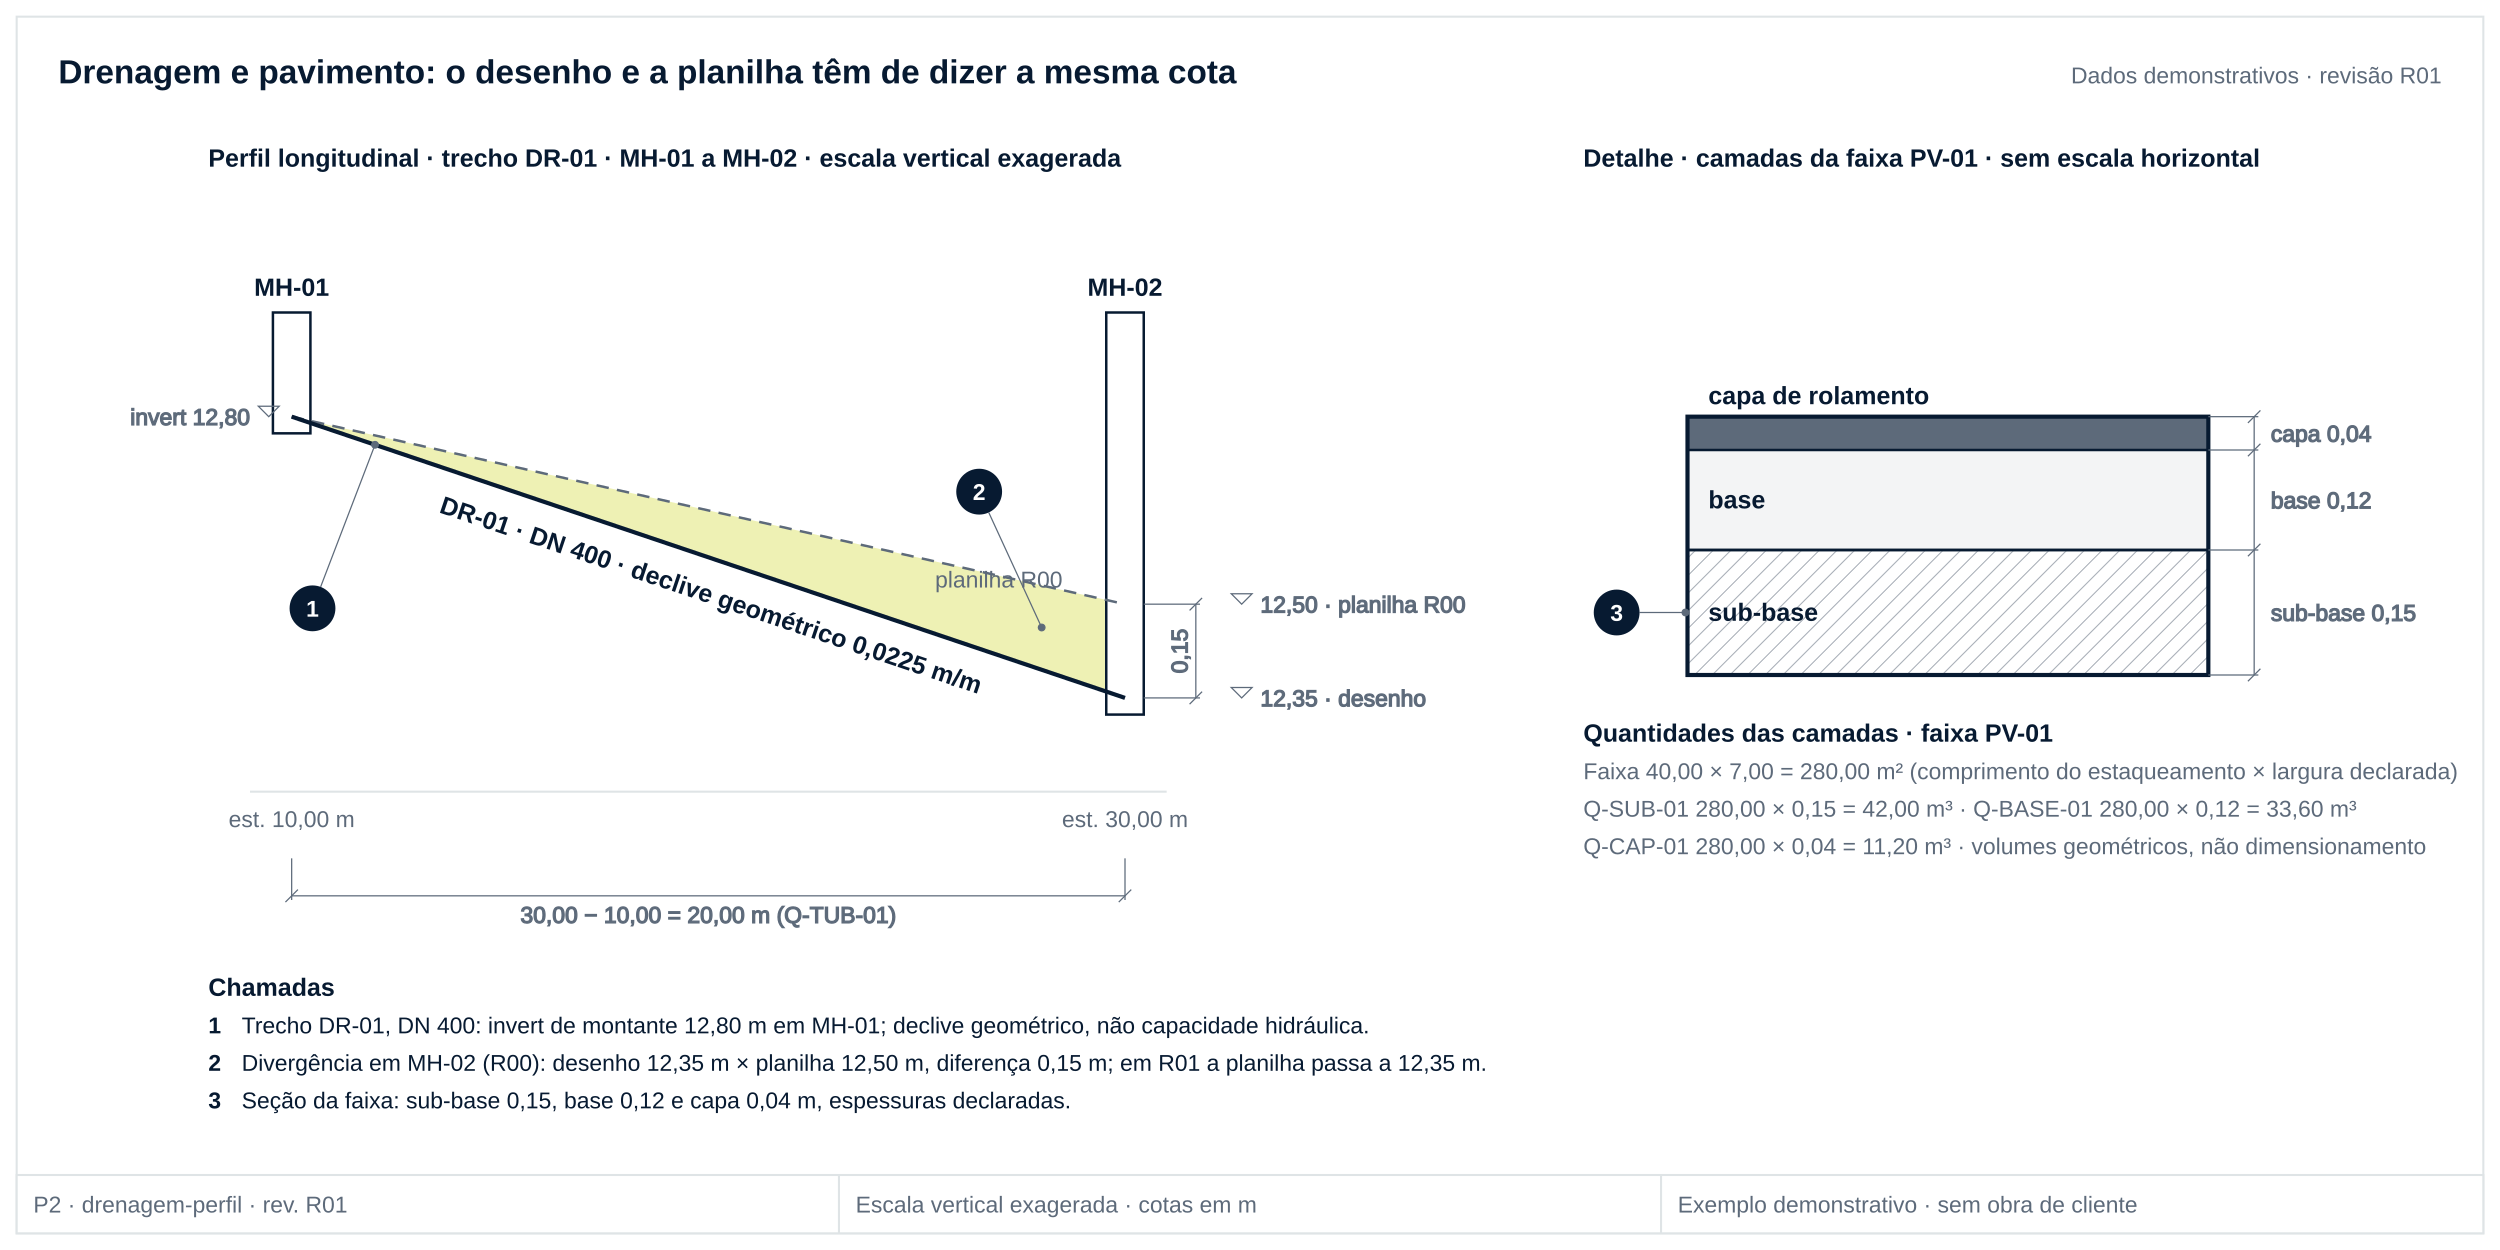
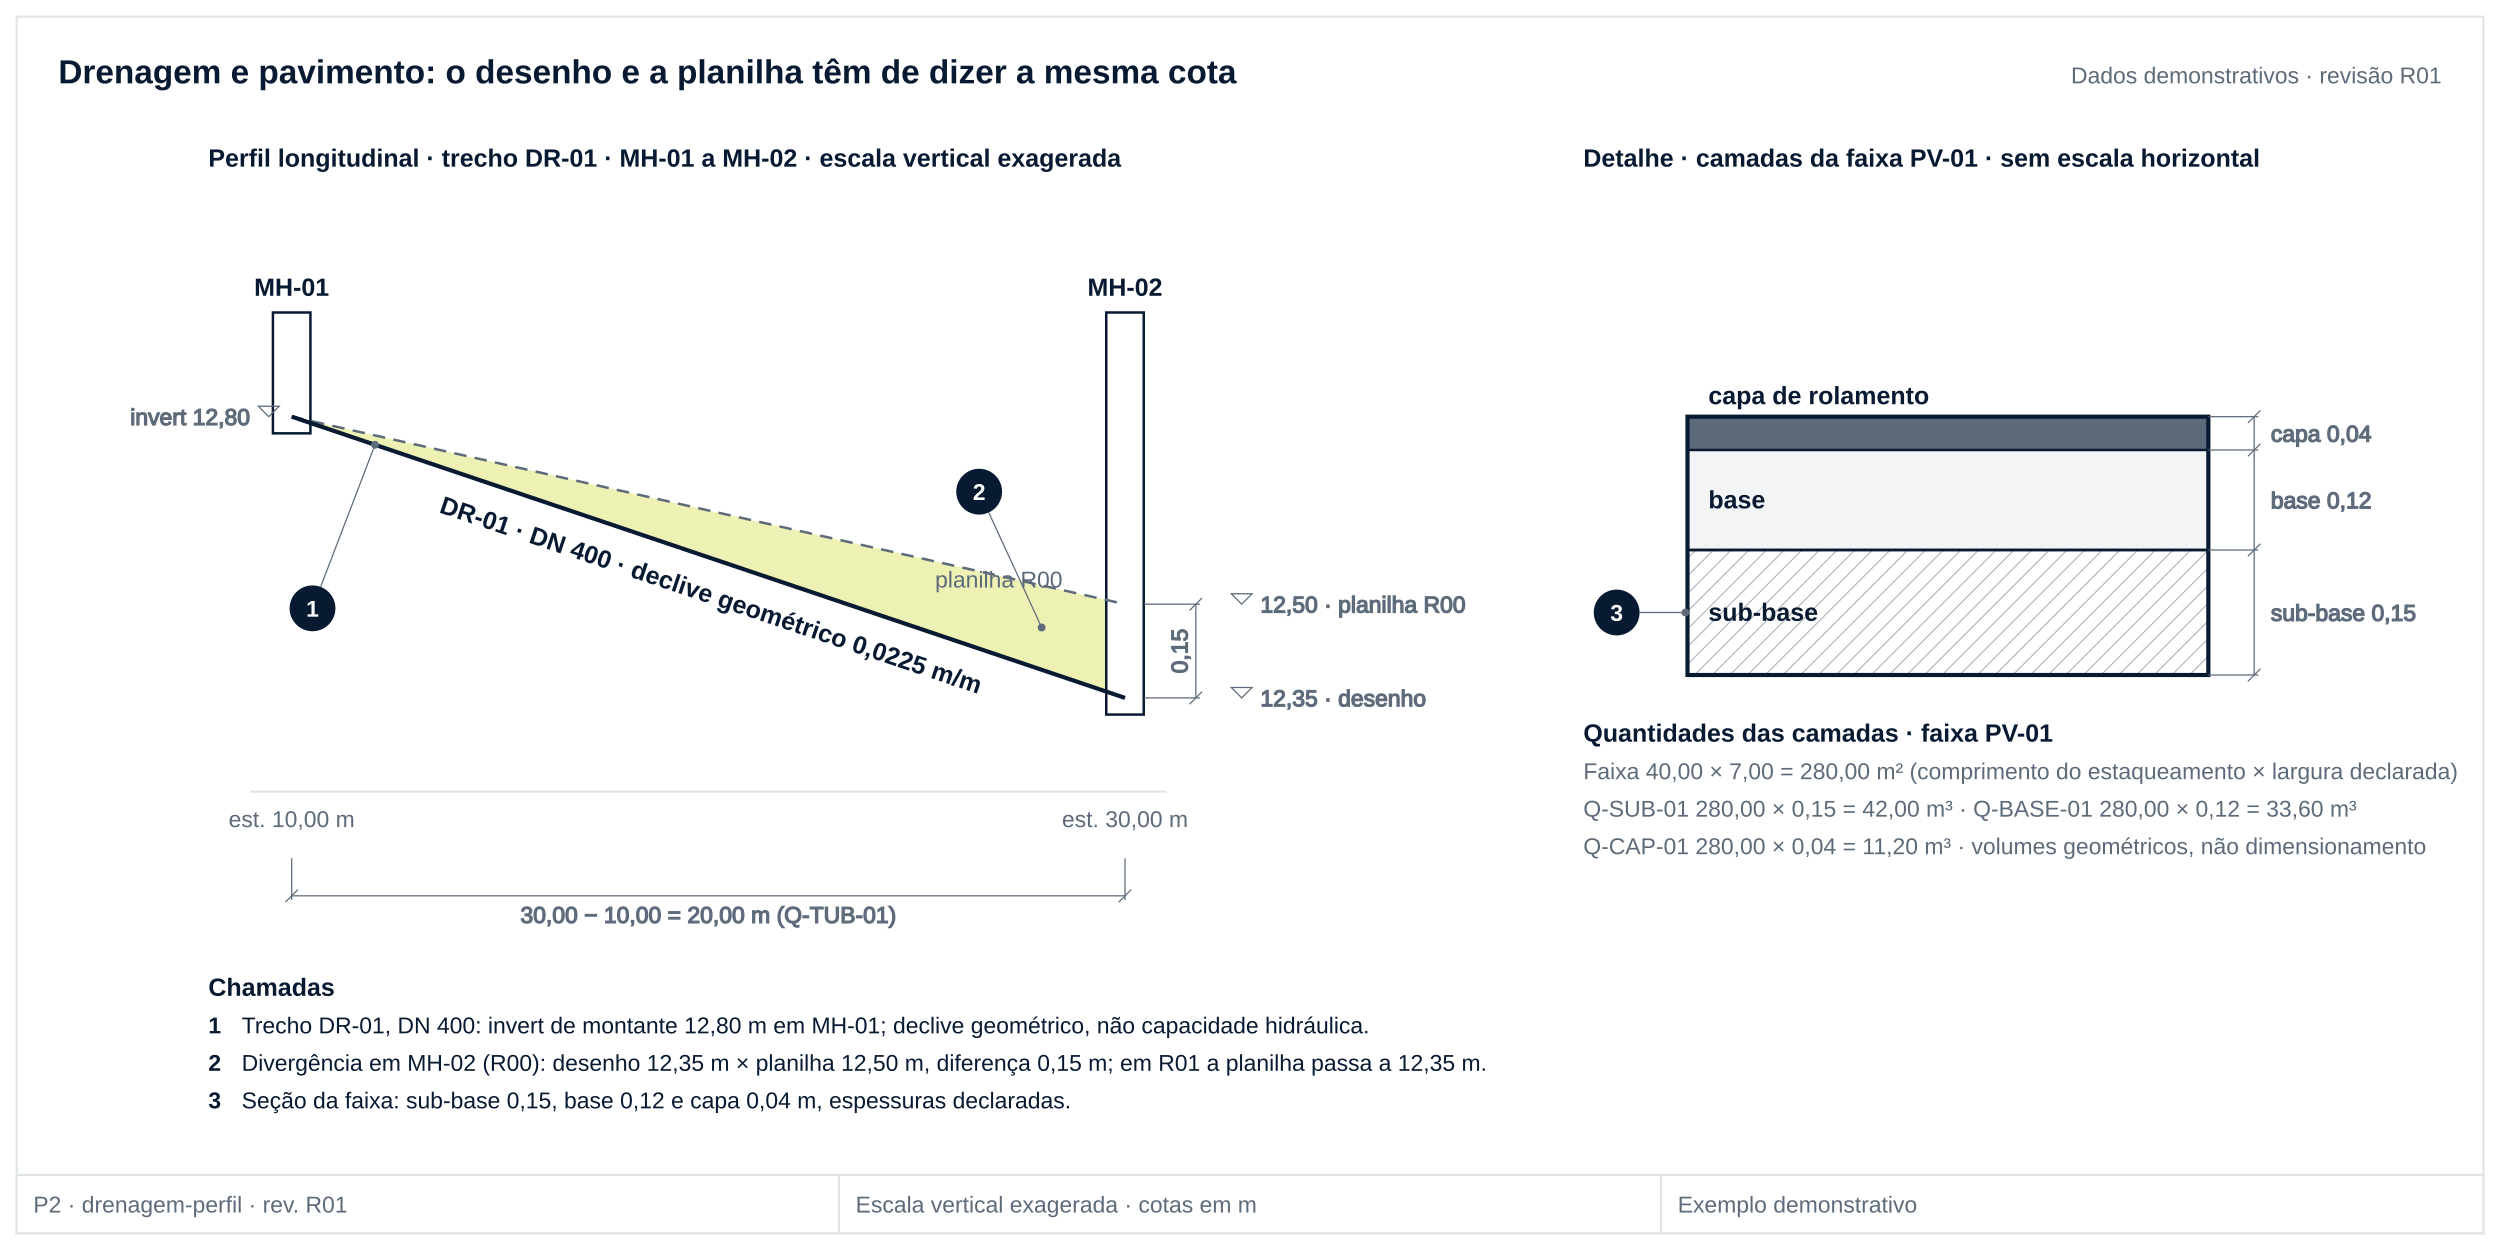
<svg xmlns="http://www.w3.org/2000/svg" viewBox="0 0 1200 600" role="img" aria-labelledby="drenagem-perfil-desktop-title drenagem-perfil-desktop-desc" font-family="Archivo Var, Arial, Helvetica, sans-serif" fill="#071a31">
  <rect x="0" y="0" width="1200" height="600" fill="#ffffff" />
  <rect x="8" y="8" width="1184" height="584" fill="#ffffff" stroke="#dfe4e6" />
  <text x="28" y="40" font-size="16" font-weight="650">Drenagem e pavimento: o desenho e a planilha têm de dizer a mesma cota</text>
  <text x="1172" y="40" font-size="11" fill="#5d6a7a" text-anchor="end">Dados demonstrativos · revisão R01</text>
  <defs>
    <pattern id="drenagem-perfil-d-h5d6a" width="6" height="6" patternUnits="userSpaceOnUse" patternTransform="rotate(45)">
      <path d="M0 0V6" stroke="#5d6a7a" stroke-width="0.5" />
    </pattern>
  </defs>
  <text x="100" y="80" font-size="12" font-weight="650">Perfil longitudinal · trecho DR-01 · MH-01 a MH-02 · escala vertical exagerada</text>
  <text x="760" y="80" font-size="12" font-weight="650">Detalhe · camadas da faixa PV-01 · sem escala horizontal</text>
  <path d="M140 200L540 290V335Z" fill="#ced62a" fill-opacity=".35" />
  <line x1="120" y1="380" x2="560" y2="380" stroke="#dfe4e6" stroke-width="1" />
  <rect x="131" y="150" width="18" height="58" fill="#ffffff" stroke="#071a31" stroke-width="1.2" />
  <rect x="531" y="150" width="18" height="193" fill="#ffffff" stroke="#071a31" stroke-width="1.2" />
  <line x1="140" y1="200" x2="540" y2="290" stroke="#5d6a7a" stroke-width="1.2" stroke-dasharray="6 4" />
  <line x1="140" y1="200" x2="540" y2="335" stroke="#071a31" stroke-width="2" />
  <g font-size="12" font-weight="650">
    <text x="140" y="142" font-size="12" text-anchor="middle">MH-01</text>
    <text x="540" y="142" font-size="12" text-anchor="middle">MH-02</text>
  </g>
  <text x="140" y="397" font-size="11" fill="#5d6a7a" text-anchor="middle">est. 10,00 m</text>
  <text x="540" y="397" font-size="11" fill="#5d6a7a" text-anchor="middle">est. 30,00 m</text>
  <text x="340" y="289.5" font-size="12" font-weight="650" text-anchor="middle" transform="rotate(18.6 340 289.5)">DR-01 · DN 400 · declive geométrico 0,0225 m/m</text>
  <text x="510" y="282" font-size="11" fill="#5d6a7a" text-anchor="end">planilha R00</text>
  <g stroke="#5d6a7a" stroke-width="0.6" fill="#5d6a7a">
    <path d="M129 200L124 195H134Z" fill="none" />
    <text x="120" y="204" font-size="11" text-anchor="end">invert 12,80</text>
    <line x1="574" y1="290" x2="574" y2="335" />
    <path d="M571 293L577 287" />
    <path d="M571 338L577 332" />
    <line x1="549" y1="290" x2="576" y2="290" />
    <line x1="549" y1="335" x2="576" y2="335" />
    <text x="570" y="312.5" font-size="11" text-anchor="middle" transform="rotate(-90 570 312.5)">0,15</text>
    <path d="M596 290L591 285H601Z" fill="none" />
    <text x="605" y="294" font-size="11" text-anchor="start">12,50 · planilha R00</text>
    <path d="M596 335L591 330H601Z" fill="none" />
    <text x="605" y="339" font-size="11" text-anchor="start">12,35 · desenho</text>
    <line x1="140" y1="430" x2="540" y2="430" />
    <path d="M137 433L143 427" />
    <path d="M537 433L543 427" />
    <line x1="140" y1="412" x2="140" y2="432" />
    <line x1="540" y1="412" x2="540" y2="432" />
    <text x="340" y="443" font-size="11" text-anchor="middle">30,00 − 10,00 = 20,00 m (Q-TUB-01)</text>
  </g>
  <g stroke="#5d6a7a" stroke-width="0.6">
    <line x1="153.9" y1="281.7" x2="180" y2="213.5" />
    <circle cx="180" cy="213.5" r="1.6" fill="#5d6a7a" />
  </g>
  <g transform="translate(150 292)">
    <circle r="11" fill="#071a31" />
    <text y="4" text-anchor="middle" font-size="11" font-weight="700" fill="#ffffff">1</text>
  </g>
  <g stroke="#5d6a7a" stroke-width="0.6">
    <line x1="474.6" y1="246" x2="500" y2="301.2" />
    <circle cx="500" cy="301.2" r="1.6" fill="#5d6a7a" />
  </g>
  <g transform="translate(470 236)">
    <circle r="11" fill="#071a31" />
    <text y="4" text-anchor="middle" font-size="11" font-weight="700" fill="#ffffff">2</text>
  </g>
  <rect x="810" y="200" width="250" height="16" fill="#5d6a7a" />
  <rect x="810" y="216" width="250" height="48" fill="#f3f4f5" stroke="#071a31" stroke-width="1.2" />
  <rect x="810" y="264" width="250" height="60" fill="url(#drenagem-perfil-d-h5d6a)" stroke="#071a31" stroke-width="1.2" />
  <rect x="810" y="200" width="250" height="124" fill="none" stroke="#071a31" stroke-width="2" />
  <text x="820" y="244" font-size="12" font-weight="650">base</text>
  <text x="820" y="298" font-size="12" font-weight="650">sub-base</text>
  <text x="820" y="194" font-size="12" font-weight="650">capa de rolamento</text>
  <g stroke="#5d6a7a" stroke-width="0.6" fill="#5d6a7a">
    <line x1="1082" y1="200" x2="1082" y2="324" />
    <path d="M1079 203L1085 197" />
    <path d="M1079 219L1085 213" />
    <path d="M1079 267L1085 261" />
    <path d="M1079 327L1085 321" />
    <line x1="1060" y1="200" x2="1084" y2="200" />
    <line x1="1060" y1="216" x2="1084" y2="216" />
    <line x1="1060" y1="264" x2="1084" y2="264" />
    <line x1="1060" y1="324" x2="1084" y2="324" />
    <text x="1090" y="212" font-size="11">capa 0,04</text>
    <text x="1090" y="244" font-size="11">base 0,12</text>
    <text x="1090" y="298" font-size="11">sub-base 0,15</text>
  </g>
  <g stroke="#5d6a7a" stroke-width="0.6">
    <line x1="787" y1="294" x2="809" y2="294" />
    <circle cx="809" cy="294" r="1.6" fill="#5d6a7a" />
  </g>
  <g transform="translate(776 294)">
    <circle r="11" fill="#071a31" />
    <text y="4" text-anchor="middle" font-size="11" font-weight="700" fill="#ffffff">3</text>
  </g>
  <text x="760" y="356" font-size="12" font-weight="650">Quantidades das camadas · faixa PV-01</text>
  <text x="760" y="374" font-size="11" fill="#5d6a7a">Faixa 40,00 × 7,00 = 280,00 m² (comprimento do estaqueamento × largura declarada)</text>
  <text x="760" y="392" font-size="11" fill="#5d6a7a">Q-SUB-01 280,00 × 0,15 = 42,00 m³ · Q-BASE-01 280,00 × 0,12 = 33,60 m³</text>
  <text x="760" y="410" font-size="11" fill="#5d6a7a">Q-CAP-01 280,00 × 0,04 = 11,20 m³ · volumes geométricos, não dimensionamento</text>
  <text x="100" y="478" font-size="12" font-weight="650">Chamadas</text>
  <text x="100" y="496" font-size="11">
    <tspan font-weight="700">1</tspan>
    <tspan x="116">Trecho DR-01, DN 400: invert de montante 12,80 m em MH-01; declive geométrico, não capacidade hidráulica.</tspan>
  </text>
  <text x="100" y="514" font-size="11">
    <tspan font-weight="700">2</tspan>
    <tspan x="116">Divergência em MH-02 (R00): desenho 12,35 m × planilha 12,50 m, diferença 0,15 m; em R01 a planilha passa a 12,35 m.</tspan>
  </text>
  <text x="100" y="532" font-size="11">
    <tspan font-weight="700">3</tspan>
    <tspan x="116">Seção da faixa: sub-base 0,15, base 0,12 e capa 0,04 m, espessuras declaradas.</tspan>
  </text>
  <g id="drenagem-perfil-d-carimbo">
    <rect x="8" y="564" width="1184" height="28" fill="#ffffff" stroke="#dfe4e6" />
    <line x1="402.7" y1="564" x2="402.7" y2="592" stroke="#dfe4e6" />
    <line x1="797.3" y1="564" x2="797.3" y2="592" stroke="#dfe4e6" />
    <text x="16" y="582" font-size="11" fill="#5d6a7a">P2 · drenagem-perfil · rev. R01</text>
    <text x="410.7" y="582" font-size="11" fill="#5d6a7a">Escala vertical exagerada · cotas em m</text>
-     <text x="805.3" y="582" font-size="11" fill="#5d6a7a">Exemplo demonstrativo · sem obra de cliente</text>
+     <text x="805.3" y="582" font-size="11" fill="#5d6a7a">Exemplo demonstrativo</text>
  </g>
</svg>
